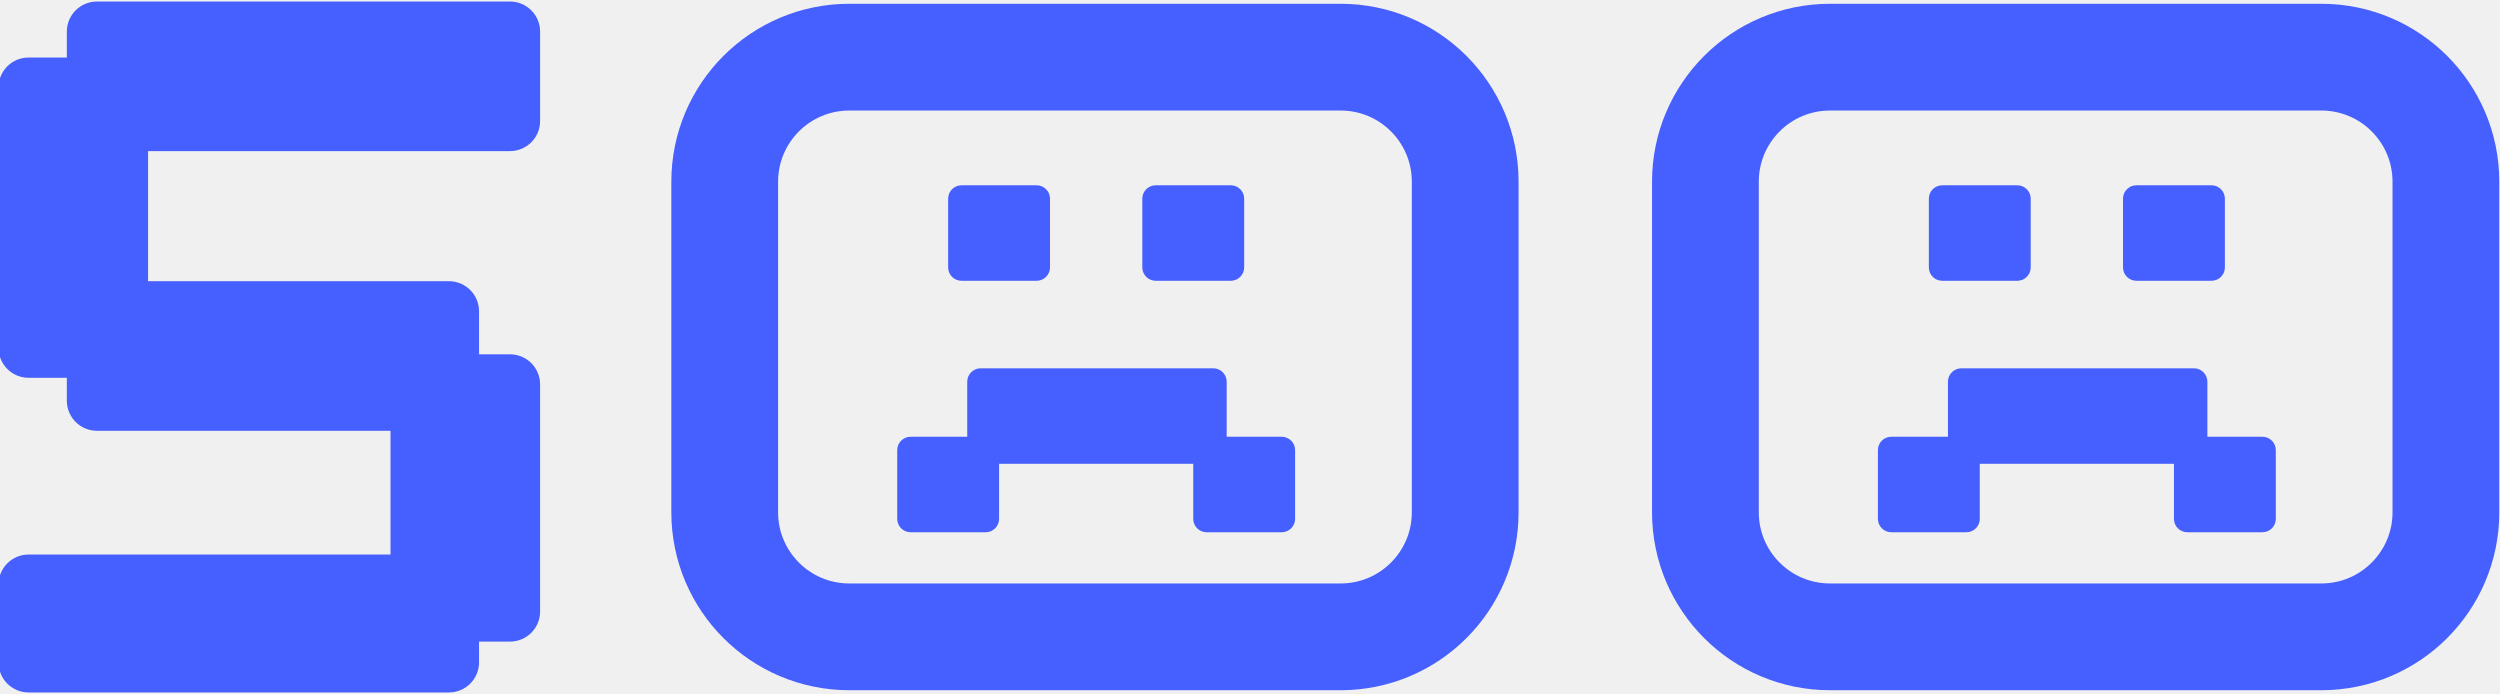
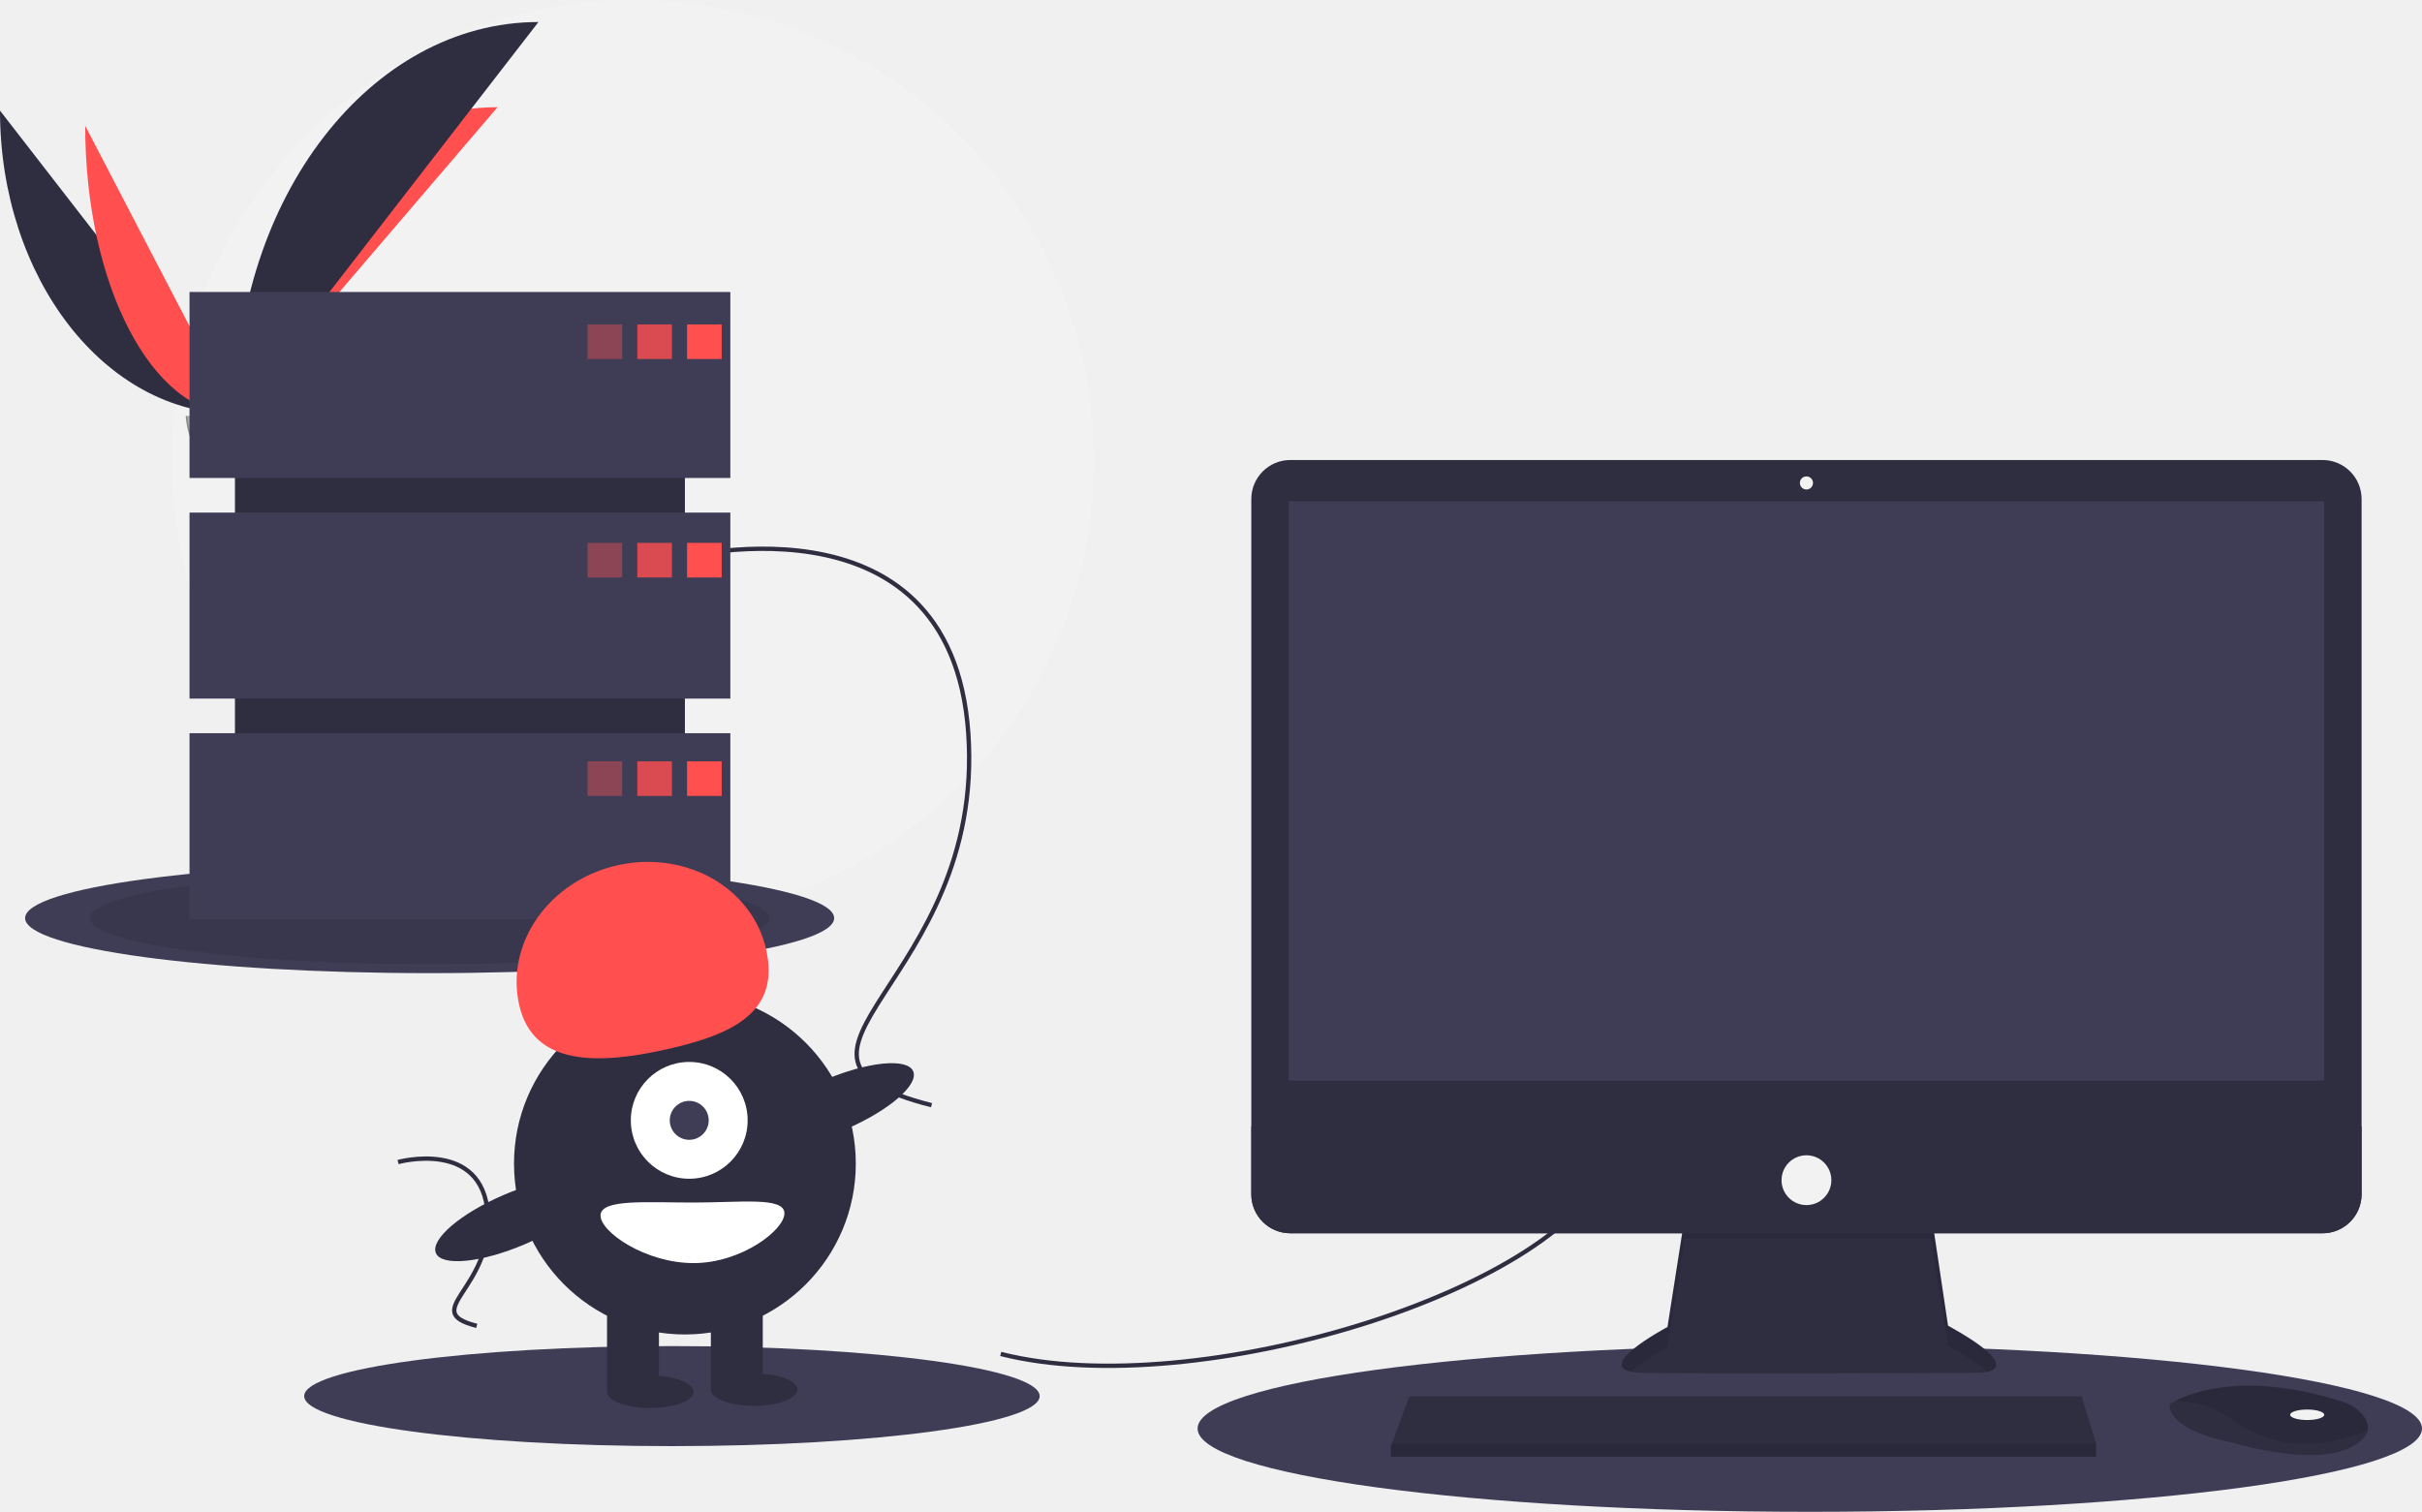
- <svg xmlns="http://www.w3.org/2000/svg" width="562" height="156" viewBox="0 0 562 156" fill="none">
-   <rect x="0.161" y="13.429" width="32.626" height="71" rx="6.263" fill="#465FFF" />
-   <rect x="0.161" y="13.429" width="32.626" height="71" rx="6.263" stroke="#465FFF" />
-   <rect x="88.289" y="80.15" width="32.626" height="63.58" rx="6.263" fill="#465FFF" />
-   <rect x="88.289" y="80.15" width="32.626" height="63.58" rx="6.263" stroke="#465FFF" />
-   <rect x="15.525" y="33.467" width="32.626" height="105.389" rx="6.263" transform="rotate(-90 15.5254 33.4673)" fill="#465FFF" />
-   <rect x="15.525" y="33.467" width="32.626" height="105.389" rx="6.263" transform="rotate(-90 15.5254 33.4673)" stroke="#465FFF" />
-   <rect x="0.161" y="155.16" width="30" height="107.028" rx="6.263" transform="rotate(-90 0.161133 155.16)" fill="#465FFF" />
-   <rect x="0.161" y="155.16" width="30" height="107.028" rx="6.263" transform="rotate(-90 0.161133 155.16)" stroke="#465FFF" />
-   <rect x="15.525" y="96.34" width="32.626" height="91.664" rx="6.263" transform="rotate(-90 15.5254 96.3398)" fill="#465FFF" />
-   <rect x="15.525" y="96.34" width="32.626" height="91.664" rx="6.263" transform="rotate(-90 15.5254 96.3398)" stroke="#465FFF" />
-   <rect x="162.915" y="12.85" width="166.462" height="130.311" rx="28" stroke="#465FFF" stroke-width="24" />
-   <rect x="213.52" y="42.029" width="22.145" height="20.714" rx="2.634" fill="#465FFF" stroke="#465FFF" stroke-width="0.753" />
-   <rect x="257.168" y="42.029" width="22.145" height="20.714" rx="2.634" fill="#465FFF" stroke="#465FFF" stroke-width="0.753" />
-   <rect x="268.618" y="98.558" width="22.145" height="20.714" rx="2.634" fill="#465FFF" stroke="#465FFF" stroke-width="0.753" />
-   <rect x="202.071" y="98.558" width="22.145" height="20.714" rx="2.634" fill="#465FFF" stroke="#465FFF" stroke-width="0.753" />
-   <rect x="217.813" y="83.173" width="57.566" height="20.714" rx="2.634" fill="#465FFF" stroke="#465FFF" stroke-width="0.753" />
-   <rect x="383.377" y="12.85" width="166.462" height="130.311" rx="28" stroke="#465FFF" stroke-width="24" />
-   <rect x="433.982" y="42.029" width="22.145" height="20.714" rx="2.634" fill="#465FFF" stroke="#465FFF" stroke-width="0.753" />
-   <rect x="477.63" y="42.029" width="22.145" height="20.714" rx="2.634" fill="#465FFF" stroke="#465FFF" stroke-width="0.753" />
-   <rect x="489.079" y="98.558" width="22.145" height="20.714" rx="2.634" fill="#465FFF" stroke="#465FFF" stroke-width="0.753" />
-   <rect x="422.533" y="98.558" width="22.145" height="20.714" rx="2.634" fill="#465FFF" stroke="#465FFF" stroke-width="0.753" />
-   <rect x="438.275" y="83.173" width="57.566" height="20.714" rx="2.634" fill="#465FFF" stroke="#465FFF" stroke-width="0.753" />
+ <svg xmlns="http://www.w3.org/2000/svg" width="1119.609" height="699" viewBox="0 0 1119.609 699" role="img" artist="Katerina Limpitsouni" source="https://undraw.co/">
+   <circle cx="292.609" cy="213" r="213" fill="#f2f2f2" />
+   <path d="M31.391,151.642c0,77.498,48.618,140.208,108.701,140.208" transform="translate(-31.39089 -100.5)" fill="#2f2e41" />
+   <path d="M140.092,291.851c0-78.369,54.255-141.784,121.304-141.784" transform="translate(-31.39089 -100.5)" fill="#FF4F4F" />
+   <path d="M70.775,158.668c0,73.615,31.003,133.183,69.316,133.183" transform="translate(-31.39089 -100.5)" fill="#FF4F4F" />
+   <path d="M140.092,291.851c0-100.138,62.71-181.168,140.208-181.168" transform="translate(-31.39089 -100.5)" fill="#2f2e41" />
+   <path d="M117.224,292.839s15.416-.475,20.061-3.783,23.713-7.258,24.866-1.953,23.167,26.388,5.763,26.529-40.439-2.711-45.076-5.535S117.224,292.839,117.224,292.839Z" transform="translate(-31.39089 -100.5)" fill="#a8a8a8" />
+   <path d="M168.224,311.785c-17.404.14-40.439-2.711-45.076-5.535-3.531-2.151-4.938-9.869-5.409-13.43-.326.014-.515.02-.515.02s.976,12.433,5.613,15.257,27.672,5.676,45.076,5.535c5.024-.041,6.759-1.828,6.664-4.475C173.879,310.756,171.963,311.755,168.224,311.785Z" transform="translate(-31.39089 -100.5)" opacity="0.2" />
+   <ellipse cx="198.609" cy="424.5" rx="187" ry="25.44" fill="#3f3d56" />
+   <ellipse cx="198.609" cy="424.5" rx="157" ry="21.359" opacity="0.1" />
+   <ellipse cx="836.609" cy="660.5" rx="283" ry="38.5" fill="#3f3d56" />
+   <ellipse cx="310.609" cy="645.5" rx="170" ry="23.127" fill="#3f3d56" />
+   <path d="M494,726.5c90,23,263-30,282-90" transform="translate(-31.39089 -100.5)" fill="none" stroke="#2f2e41" stroke-miterlimit="10" stroke-width="2" />
+   <path d="M341,359.5s130-36,138,80-107,149-17,172" transform="translate(-31.39089 -100.5)" fill="none" stroke="#2f2e41" stroke-miterlimit="10" stroke-width="2" />
+   <path d="M215.402,637.783s39.072-10.82,41.477,24.044-32.16,44.783-5.109,51.696" transform="translate(-31.39089 -100.5)" fill="none" stroke="#2f2e41" stroke-miterlimit="10" stroke-width="2" />
+   <path d="M810.096,663.74,802.218,714.035s-38.782,20.603-11.513,21.209,155.733,0,155.733,0,24.845,0-14.543-21.815l-7.878-52.719Z" transform="translate(-31.39089 -100.5)" fill="#2f2e41" />
+   <path d="M785.219,734.698c6.193-5.51,16.999-11.252,16.999-11.252l7.878-50.295,113.922.107,7.878,49.582c9.185,5.087,14.875,8.987,18.204,11.978,5.059-1.154,10.587-5.444-18.204-21.389l-7.878-52.719-113.922,3.03L802.218,714.035S769.63,731.35,785.219,734.698Z" transform="translate(-31.39089 -100.5)" opacity="0.1" />
+   <rect x="578.433" y="212.689" width="513.253" height="357.52" rx="18.046" fill="#2f2e41" />
+   <rect x="595.703" y="231.777" width="478.713" height="267.837" fill="#3f3d56" />
+   <circle cx="835.059" cy="223.293" r="3.03" fill="#f2f2f2" />
+   <path d="M1123.077,621.322V652.663a18.043,18.043,0,0,1-18.046,18.046H627.869A18.043,18.043,0,0,1,609.824,652.663V621.322Z" transform="translate(-31.39089 -100.5)" fill="#2f2e41" />
+   <polygon points="968.978 667.466 968.978 673.526 642.968 673.526 642.968 668.678 643.417 667.466 651.452 645.651 962.312 645.651 968.978 667.466" fill="#2f2e41" />
+   <path d="M1125.828,762.034c-.594,2.539-2.836,5.217-7.902,7.75-18.179,9.089-55.143-2.424-55.143-2.424s-28.48-4.848-28.48-17.573a22.725,22.725,0,0,1,2.497-1.485c7.643-4.044,32.984-14.021,77.918.422a18.739,18.739,0,0,1,8.541,5.597C1125.079,756.454,1126.507,759.157,1125.828,762.034Z" transform="translate(-31.39089 -100.5)" fill="#2f2e41" />
+   <path d="M1125.828,762.034c-22.251,8.526-42.084,9.162-62.439-4.975-10.265-7.126-19.591-8.89-26.59-8.756,7.643-4.044,32.984-14.021,77.918.422a18.739,18.739,0,0,1,8.541,5.597C1125.079,756.454,1126.507,759.157,1125.828,762.034Z" transform="translate(-31.39089 -100.5)" opacity="0.1" />
+   <ellipse cx="1066.538" cy="654.135" rx="7.878" ry="2.424" fill="#f2f2f2" />
+   <circle cx="835.059" cy="545.667" r="11.513" fill="#f2f2f2" />
+   <polygon points="968.978 667.466 968.978 673.526 642.968 673.526 642.968 668.678 643.417 667.466 968.978 667.466" opacity="0.1" />
+   <rect x="108.609" y="159" width="208" height="242" fill="#2f2e41" />
+   <rect x="87.609" y="135" width="250" height="86" fill="#3f3d56" />
+   <rect x="87.609" y="237" width="250" height="86" fill="#3f3d56" />
+   <rect x="87.609" y="339" width="250" height="86" fill="#3f3d56" />
+   <rect x="271.609" y="150" width="16" height="16" fill="#FF4F4F" opacity="0.4" />
+   <rect x="294.609" y="150" width="16" height="16" fill="#FF4F4F" opacity="0.8" />
+   <rect x="317.609" y="150" width="16" height="16" fill="#FF4F4F" />
+   <rect x="271.609" y="251" width="16" height="16" fill="#FF4F4F" opacity="0.4" />
+   <rect x="294.609" y="251" width="16" height="16" fill="#FF4F4F" opacity="0.8" />
+   <rect x="317.609" y="251" width="16" height="16" fill="#FF4F4F" />
+   <rect x="271.609" y="352" width="16" height="16" fill="#FF4F4F" opacity="0.4" />
+   <rect x="294.609" y="352" width="16" height="16" fill="#FF4F4F" opacity="0.8" />
+   <rect x="317.609" y="352" width="16" height="16" fill="#FF4F4F" />
+   <circle cx="316.609" cy="538" r="79" fill="#2f2e41" />
+   <rect x="280.609" y="600" width="24" height="43" fill="#2f2e41" />
+   <rect x="328.609" y="600" width="24" height="43" fill="#2f2e41" />
+   <ellipse cx="300.609" cy="643.5" rx="20" ry="7.5" fill="#2f2e41" />
+   <ellipse cx="348.609" cy="642.5" rx="20" ry="7.5" fill="#2f2e41" />
+   <circle cx="318.609" cy="518" r="27" fill="#fff" />
+   <circle cx="318.609" cy="518" r="9" fill="#3f3d56" />
+   <path d="M271.367,565.032c-6.379-28.568,14.012-57.434,45.544-64.475s62.265,10.41,68.644,38.978-14.519,39.104-46.051,46.145S277.746,593.6,271.367,565.032Z" transform="translate(-31.39089 -100.5)" fill="#FF4F4F" />
+   <ellipse cx="417.215" cy="611.344" rx="39.5" ry="12.4" transform="translate(-238.2867 112.9804) rotate(-23.17116)" fill="#2f2e41" />
+   <ellipse cx="269.215" cy="664.344" rx="39.5" ry="12.4" transform="translate(-271.0797 59.02084) rotate(-23.17116)" fill="#2f2e41" />
+   <path d="M394,661.5c0,7.732-19.909,23-42,23s-43-14.268-43-22,20.909-6,43-6S394,653.768,394,661.5Z" transform="translate(-31.39089 -100.5)" fill="#fff" />
</svg>
